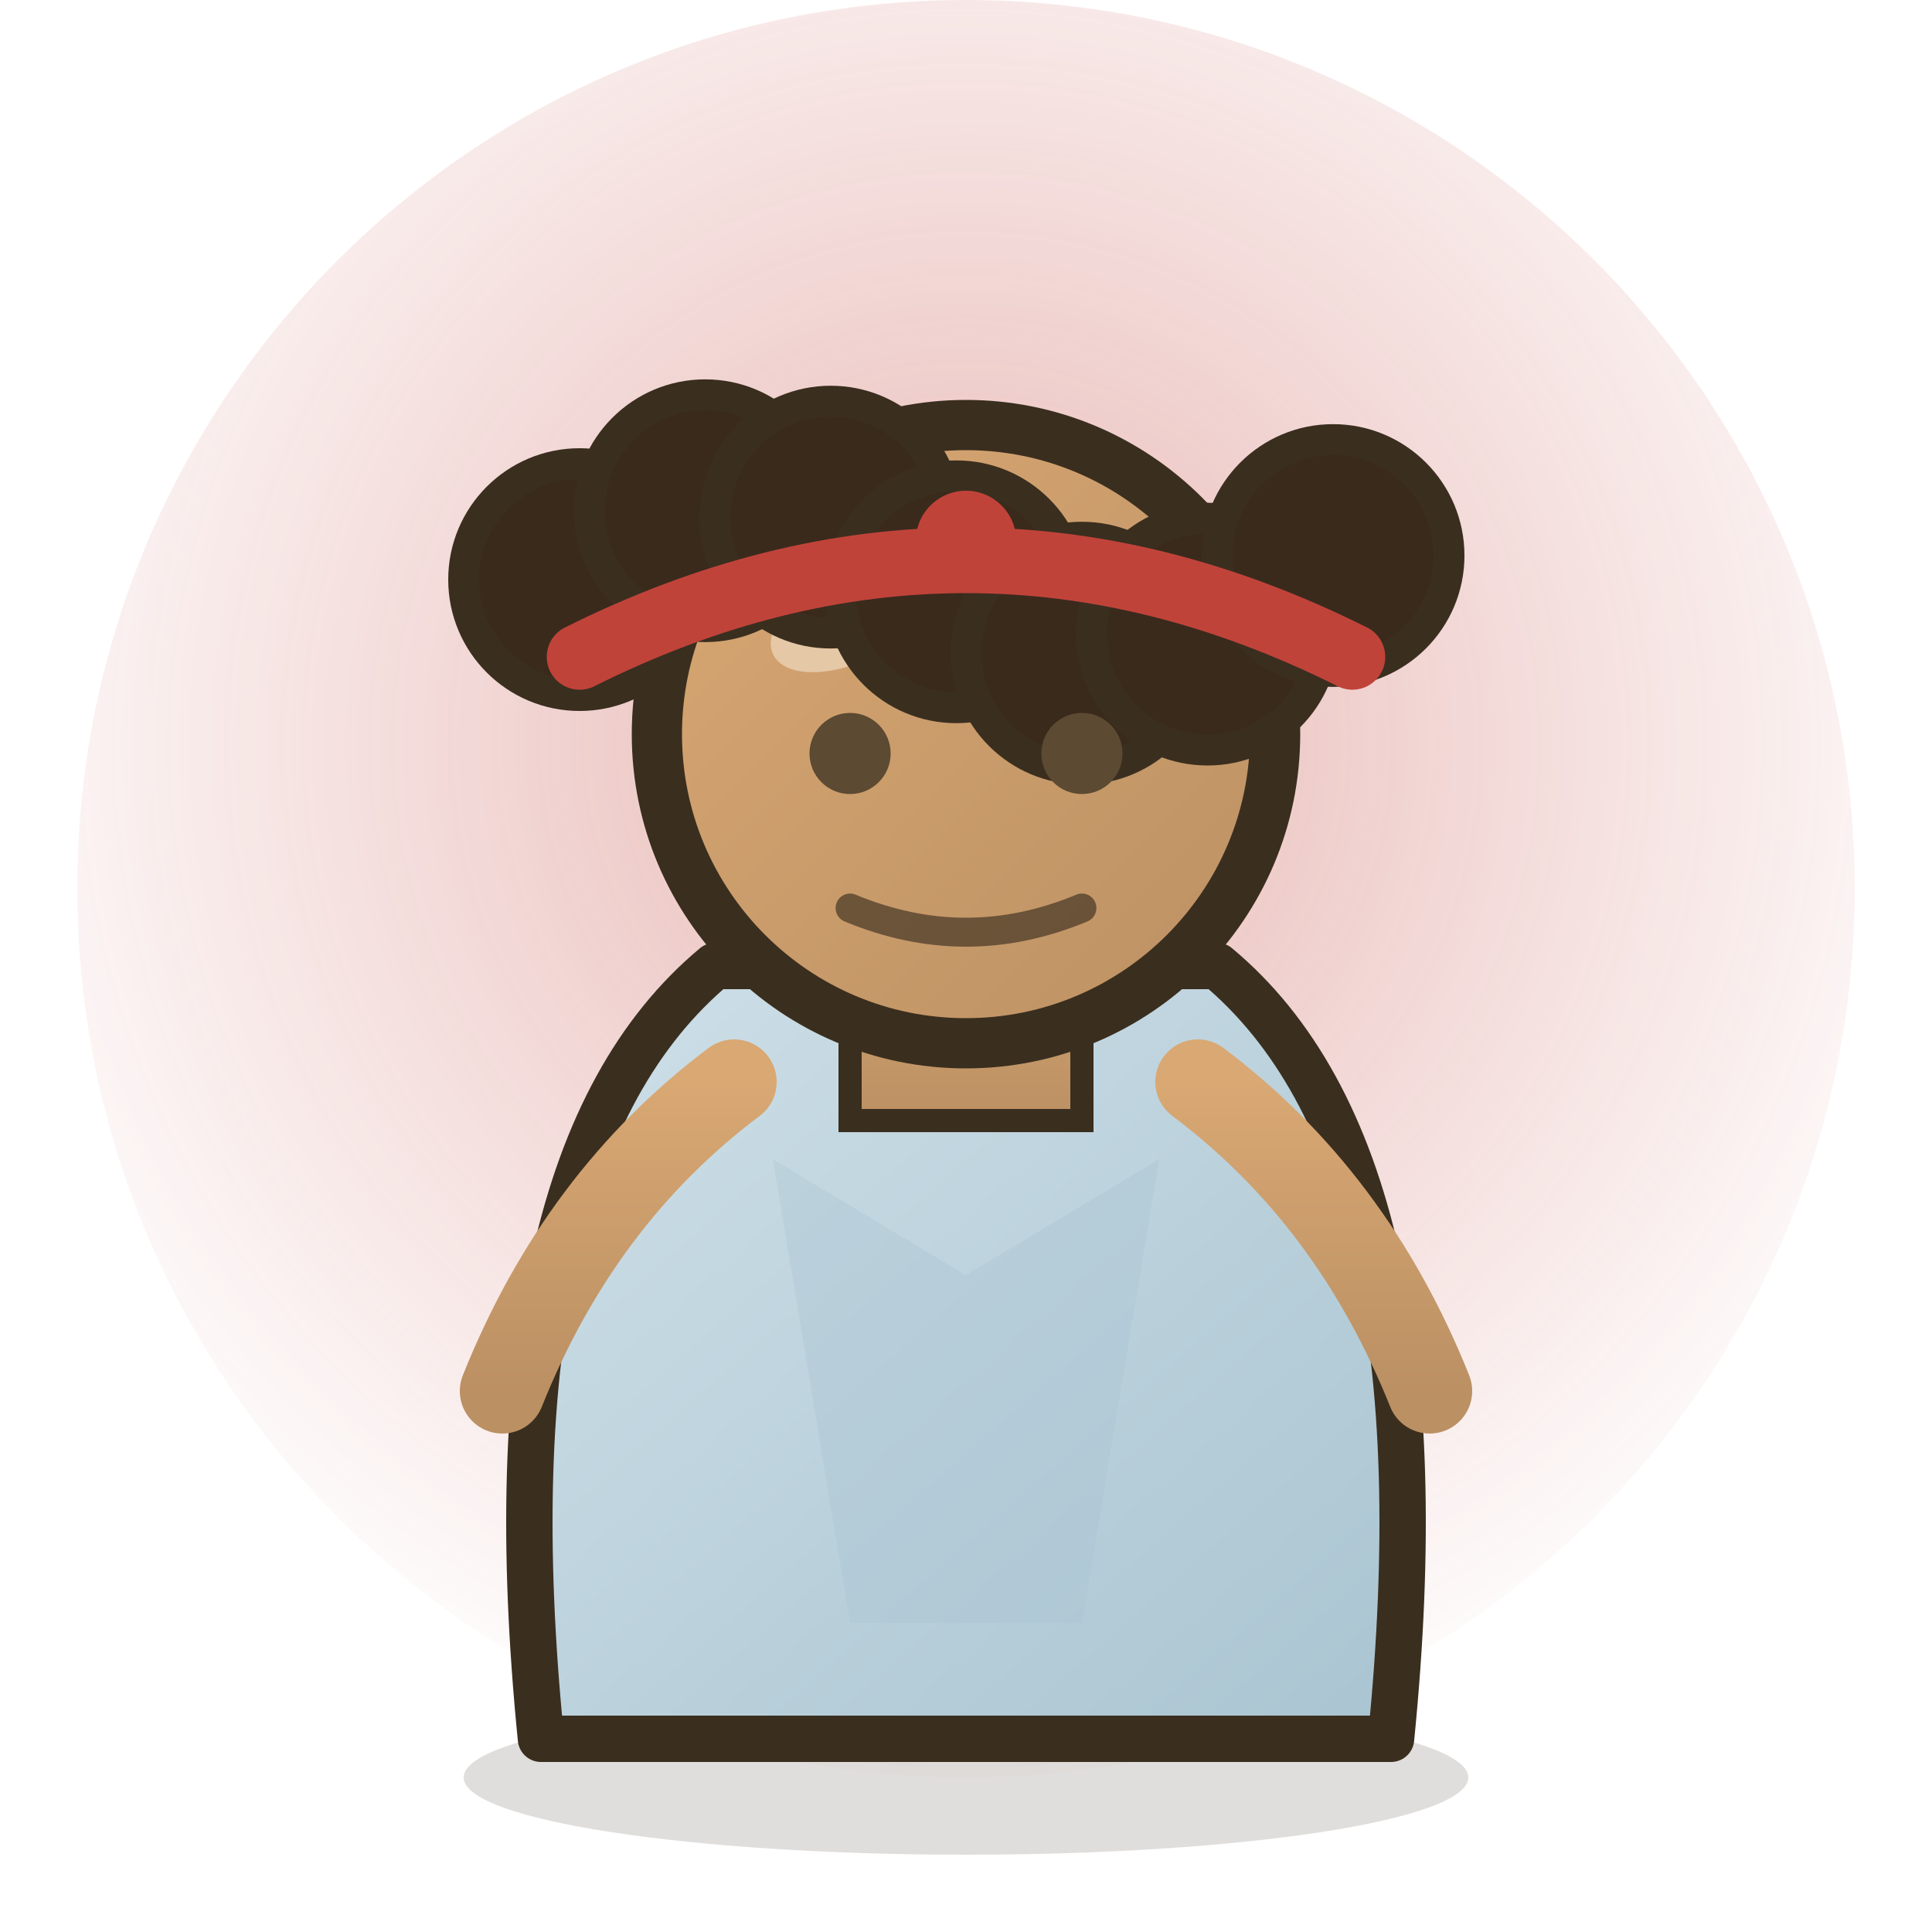
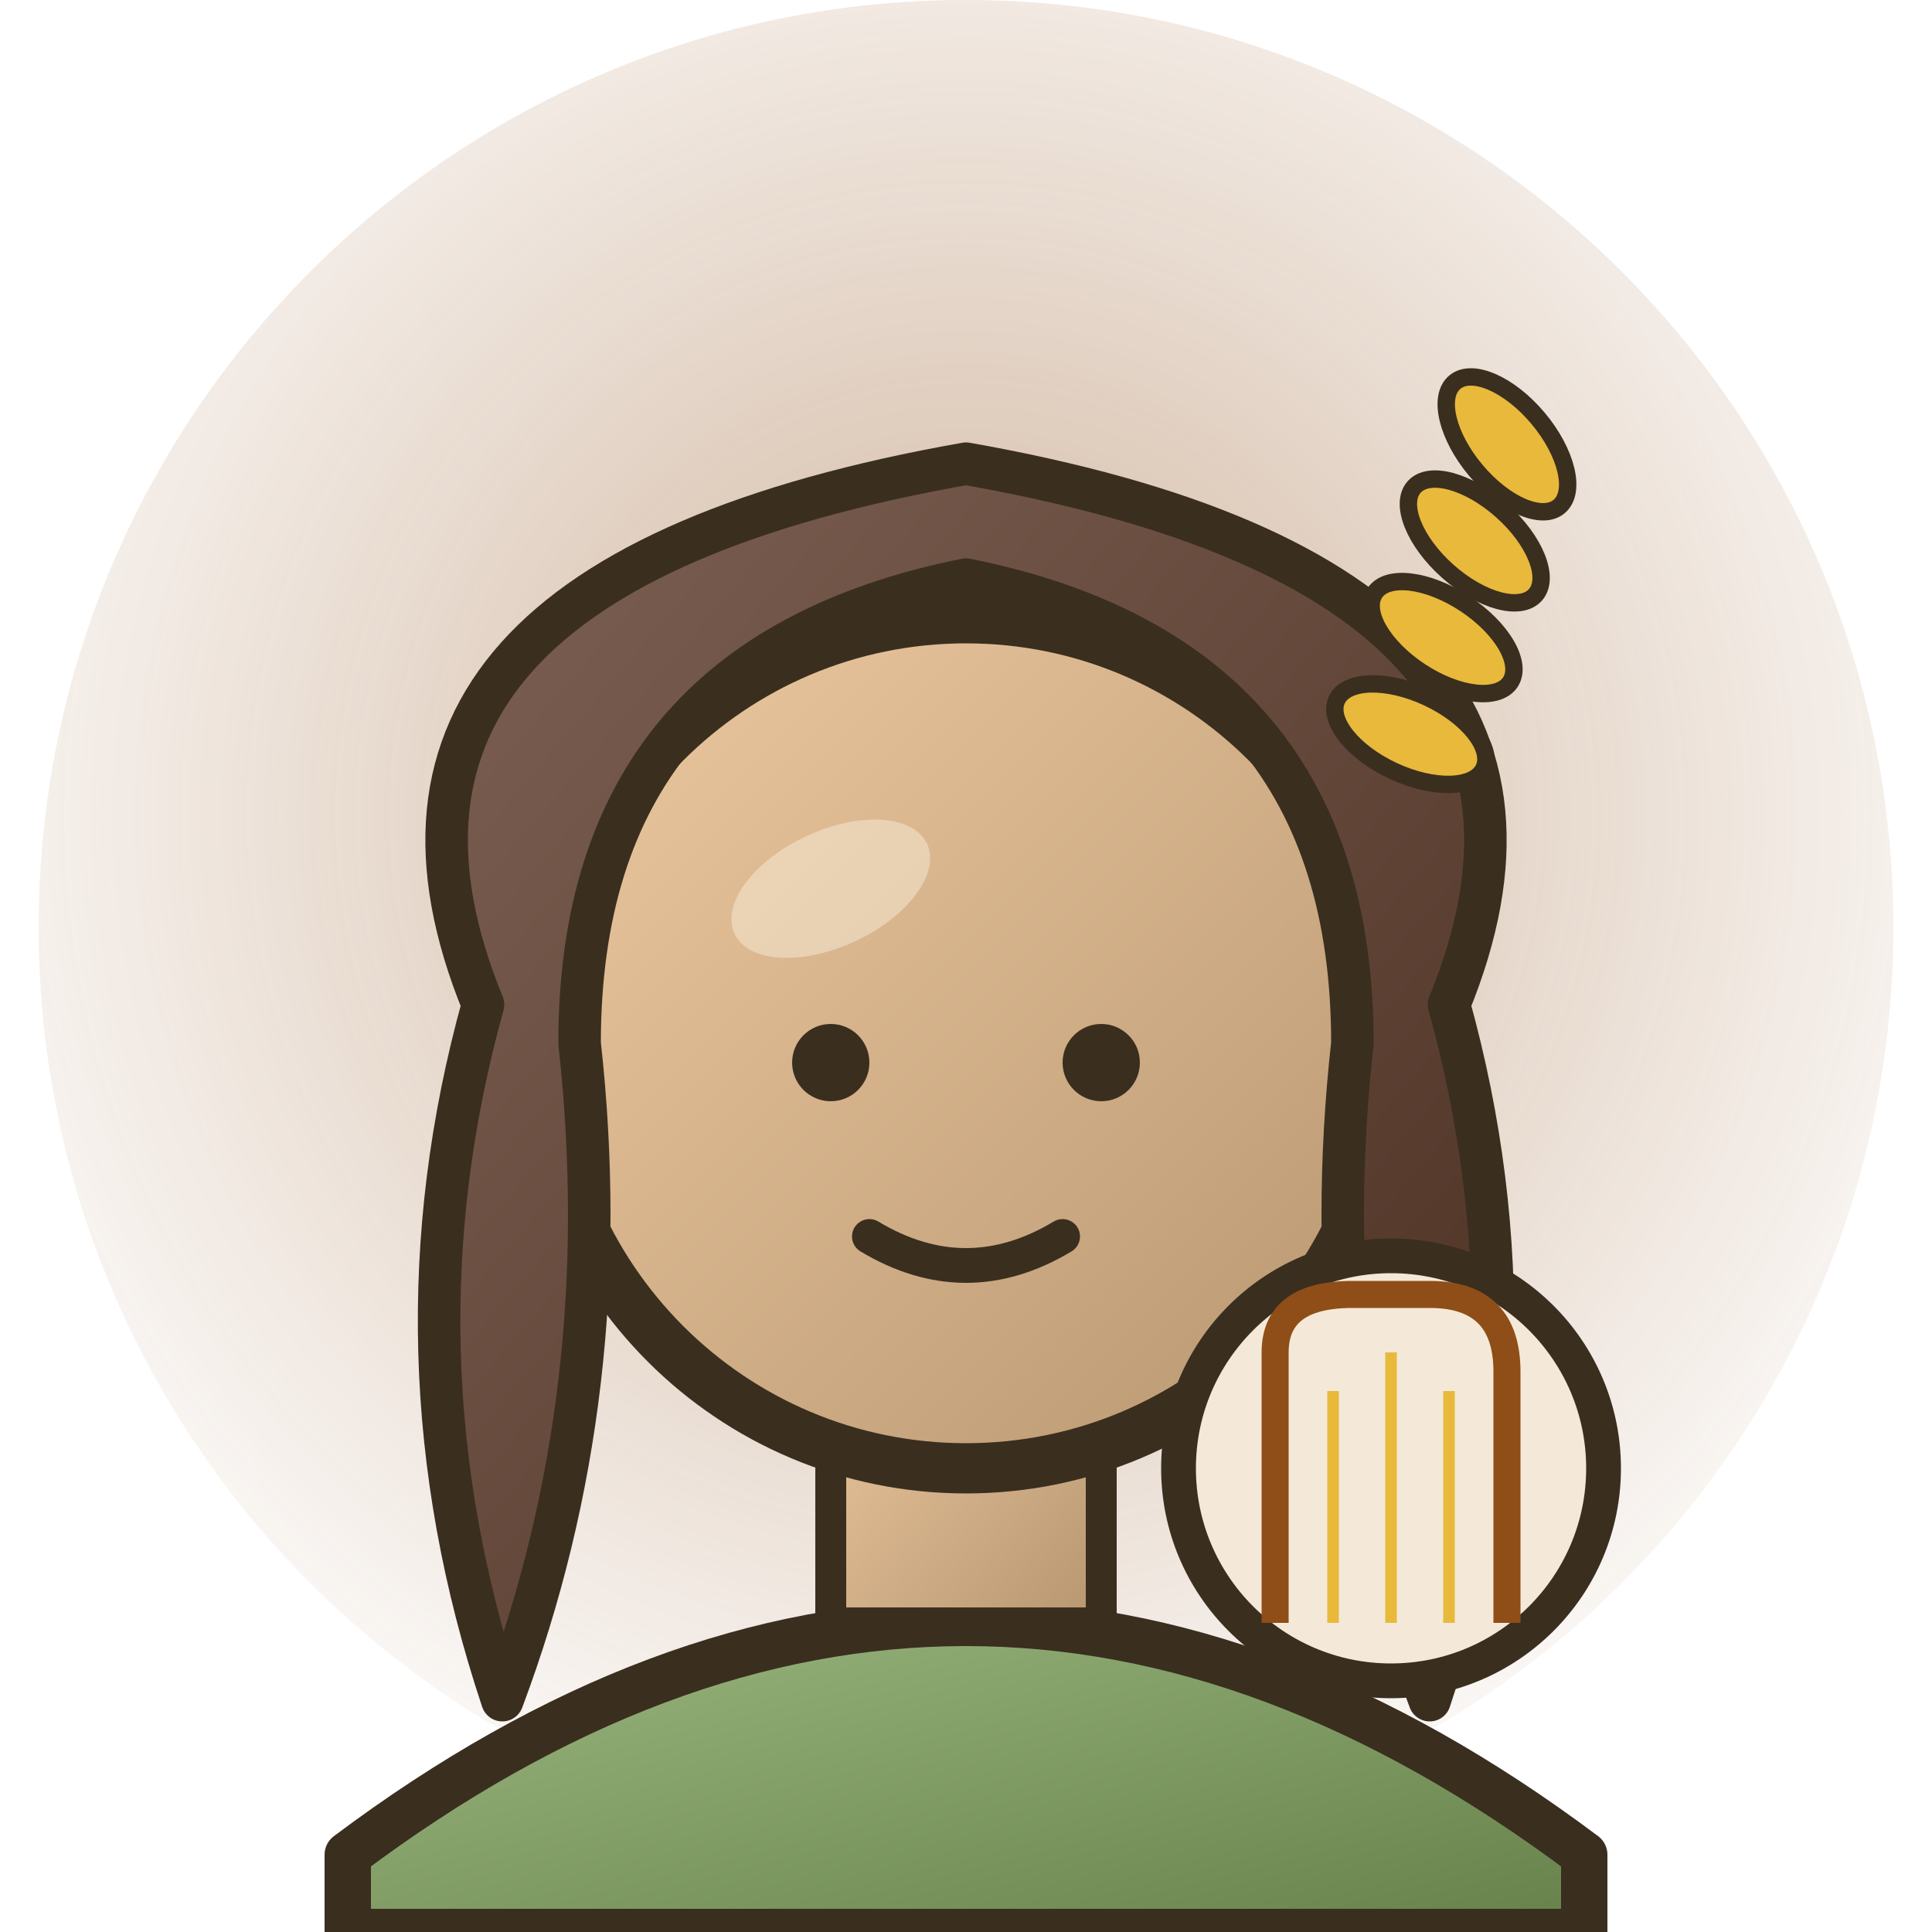
<svg xmlns="http://www.w3.org/2000/svg" viewBox="0 0 100 100" width="100" height="100" preserveAspectRatio="none">
-   <radialGradient id="aura258" cx="50%" cy="42%" r="60%">
-     <stop offset="0%" stop-color="#C0433A" stop-opacity="0.38" />
-     <stop offset="100%" stop-color="#C0433A" stop-opacity="0" />
+   <radialGradient id="aura1028" cx="50%" cy="44%" r="62%">
+     <stop offset="0%" stop-color="#8F4E17" stop-opacity="0.42" />
+     <stop offset="100%" stop-color="#8F4E17" stop-opacity="0" />
  </radialGradient>
-   <circle cx="50" cy="46" r="46" fill="url(#aura258)" />
-   <ellipse cx="50" cy="92" rx="26" ry="4" fill="#3A2E1F" opacity="0.16" />
-   <linearGradient id="robe258" x1="0" y1="0" x2="1" y2="1">
-     <stop offset="0%" stop-color="#CFE0E8" />
-     <stop offset="100%" stop-color="#A9C4D1" />
+   <circle cx="50" cy="48" r="48" fill="url(#aura1028)" />
+   <ellipse cx="50" cy="93" rx="24" ry="3.6" fill="#3A2E1F" opacity="0.16" />
+   <linearGradient id="dg1029" x1="0" y1="0" x2="1" y2="1">
+     <stop offset="0%" stop-color="#9bb780" />
+     <stop offset="100%" stop-color="#66824a" />
  </linearGradient>
-   <path d="M 28 90 Q 25 60 37 50 L 63 50 Q 75 60 72 90 Z" fill="url(#robe258)" stroke="#3A2E1F" stroke-width="2.4" stroke-linejoin="round" />
-   <path d="M 44 84 L 40 60 L 50 66 L 60 60 L 56 84 Z" fill="#A9C4D1" opacity="0.35" />
-   <linearGradient id="skin258a" x1="0" y1="0" x2="0" y2="1">
-     <stop offset="0%" stop-color="#D9A873" />
-     <stop offset="100%" stop-color="#bb9063" />
+   <linearGradient id="dg1030" x1="0" y1="0" x2="1" y2="1">
+     <stop offset="0%" stop-color="#edc9a0" />
+     <stop offset="100%" stop-color="#b79670" />
  </linearGradient>
-   <path d="M 38 56 Q 30 62 26 72" fill="none" stroke="url(#skin258a)" stroke-width="4.4" stroke-linecap="round" />
-   <path d="M 62 56 Q 70 62 74 72" fill="none" stroke="url(#skin258a)" stroke-width="4.4" stroke-linecap="round" />
-   <rect x="44" y="46" width="12" height="12" fill="url(#skin258a)" stroke="#3A2E1F" stroke-width="1.2" />
-   <linearGradient id="skin258b" x1="0" y1="0" x2="1" y2="1">
-     <stop offset="0%" stop-color="#D9A873" />
-     <stop offset="100%" stop-color="#bb9063" />
+   <linearGradient id="dg1031" x1="0" y1="0" x2="1" y2="1">
+     <stop offset="0%" stop-color="#7c6154" />
+     <stop offset="100%" stop-color="#4b3022" />
  </linearGradient>
-   <circle cx="50" cy="38" r="16" fill="url(#skin258b)" stroke="#3A2E1F" stroke-width="2.6" />
-   <ellipse cx="44" cy="32" rx="4.4" ry="2.3" fill="#FFF8EC" opacity="0.45" transform="rotate(-25 44 32)" />
-   <circle cx="30" cy="30" r="6" fill="#3A2A1C" stroke="#3A2E1F" stroke-width="1.6" />
-   <circle cx="36.5" cy="26.435" r="6" fill="#3A2A1C" stroke="#3A2E1F" stroke-width="1.6" />
-   <circle cx="43" cy="26.766" r="6" fill="#3A2A1C" stroke="#3A2E1F" stroke-width="1.6" />
-   <circle cx="49.5" cy="30.631" r="6" fill="#3A2A1C" stroke="#3A2E1F" stroke-width="1.6" />
-   <circle cx="56" cy="33.806" r="6" fill="#3A2A1C" stroke="#3A2E1F" stroke-width="1.6" />
-   <circle cx="62.5" cy="32.822" r="6" fill="#3A2A1C" stroke="#3A2E1F" stroke-width="1.6" />
-   <circle cx="69" cy="28.754" r="6" fill="#3A2A1C" stroke="#3A2E1F" stroke-width="1.6" />
-   <circle cx="44" cy="39" r="2.1" fill="#5C4A32" />
-   <circle cx="56" cy="39" r="2.1" fill="#5C4A32" />
-   <path d="M 44 47 Q 50 49.5 56 47" fill="none" stroke="#3A2E1F" stroke-width="1.5" stroke-linecap="round" opacity="0.65" />
-   <path d="M 30 34 Q 50 24 70 34" fill="none" stroke="#C0433A" stroke-width="3.4" stroke-linecap="round" />
-   <circle cx="50" cy="28" r="2.6" fill="#C0433A" />
+   <path d="M 18 96 Q 50 72 82 96 L 82 100 L 18 100 Z" fill="url(#dg1029)" stroke="#3A2E1F" stroke-width="2.4" stroke-linejoin="round" />
+   <rect x="43" y="68" width="14" height="16" fill="url(#dg1030)" stroke="#3A2E1F" stroke-width="1.6" />
+   <circle cx="50" cy="54" r="22" fill="url(#dg1030)" stroke="#3A2E1F" stroke-width="2.6" />
+   <ellipse cx="43" cy="46" rx="5.5" ry="3" fill="#FFF8EC" opacity="0.4" transform="rotate(-25 43 46)" />
+   <path d="M 25 52 Q 16 30 50 24 Q 84 30 75 52 Q 80 70 74 88 Q 68 72 70 54 Q 70 34 50 30 Q 30 34 30 54 Q 32 72 26 88 Q 20 70 25 52 Z" fill="url(#dg1031)" stroke="#3A2E1F" stroke-width="2.2" stroke-linejoin="round" />
+   <circle cx="43" cy="55" r="2" fill="#3A2E1F" />
+   <circle cx="57" cy="55" r="2" fill="#3A2E1F" />
+   <path d="M 45 64 Q 50 67 55 64" stroke="#3A2E1F" stroke-width="1.8" fill="none" stroke-linecap="round" />
+   <ellipse cx="73" cy="38" rx="4.2" ry="2.1" fill="#E8B93B" stroke="#3A2E1F" stroke-width="0.9" transform="rotate(25 73 38)" />
+   <ellipse cx="74.667" cy="33" rx="4.2" ry="2.1" fill="#E8B93B" stroke="#3A2E1F" stroke-width="0.9" transform="rotate(33.33333 74.66667 33)" />
+   <ellipse cx="76.333" cy="28" rx="4.2" ry="2.1" fill="#E8B93B" stroke="#3A2E1F" stroke-width="0.9" transform="rotate(41.66667 76.33333 28)" />
+   <ellipse cx="78" cy="23" rx="4.2" ry="2.1" fill="#E8B93B" stroke="#3A2E1F" stroke-width="0.9" transform="rotate(50 78 23)" />
+   <circle cx="72" cy="76" r="11" fill="#F4E9D8" stroke="#3A2E1F" stroke-width="1.8" />
+   <g transform="translate(22 26)">
+     <path d="M -6 8 L -6 -6 Q -6 -9 -2 -9 L 2 -9 Q 6 -9 6 -5 L 6 8" fill="none" stroke="#8F4E17" stroke-width="1.4" stroke-linejoin="round" transform="translate(50 50)" />
+     <line x1="-3" y1="8" x2="-3" y2="-4" stroke="#E8B93B" stroke-width="0.6" transform="translate(50 50)" />
+     <line x1="0" y1="8" x2="0" y2="-6" stroke="#E8B93B" stroke-width="0.6" transform="translate(50 50)" />
+     <line x1="3" y1="8" x2="3" y2="-4" stroke="#E8B93B" stroke-width="0.6" transform="translate(50 50)" />
+   </g>
</svg>
